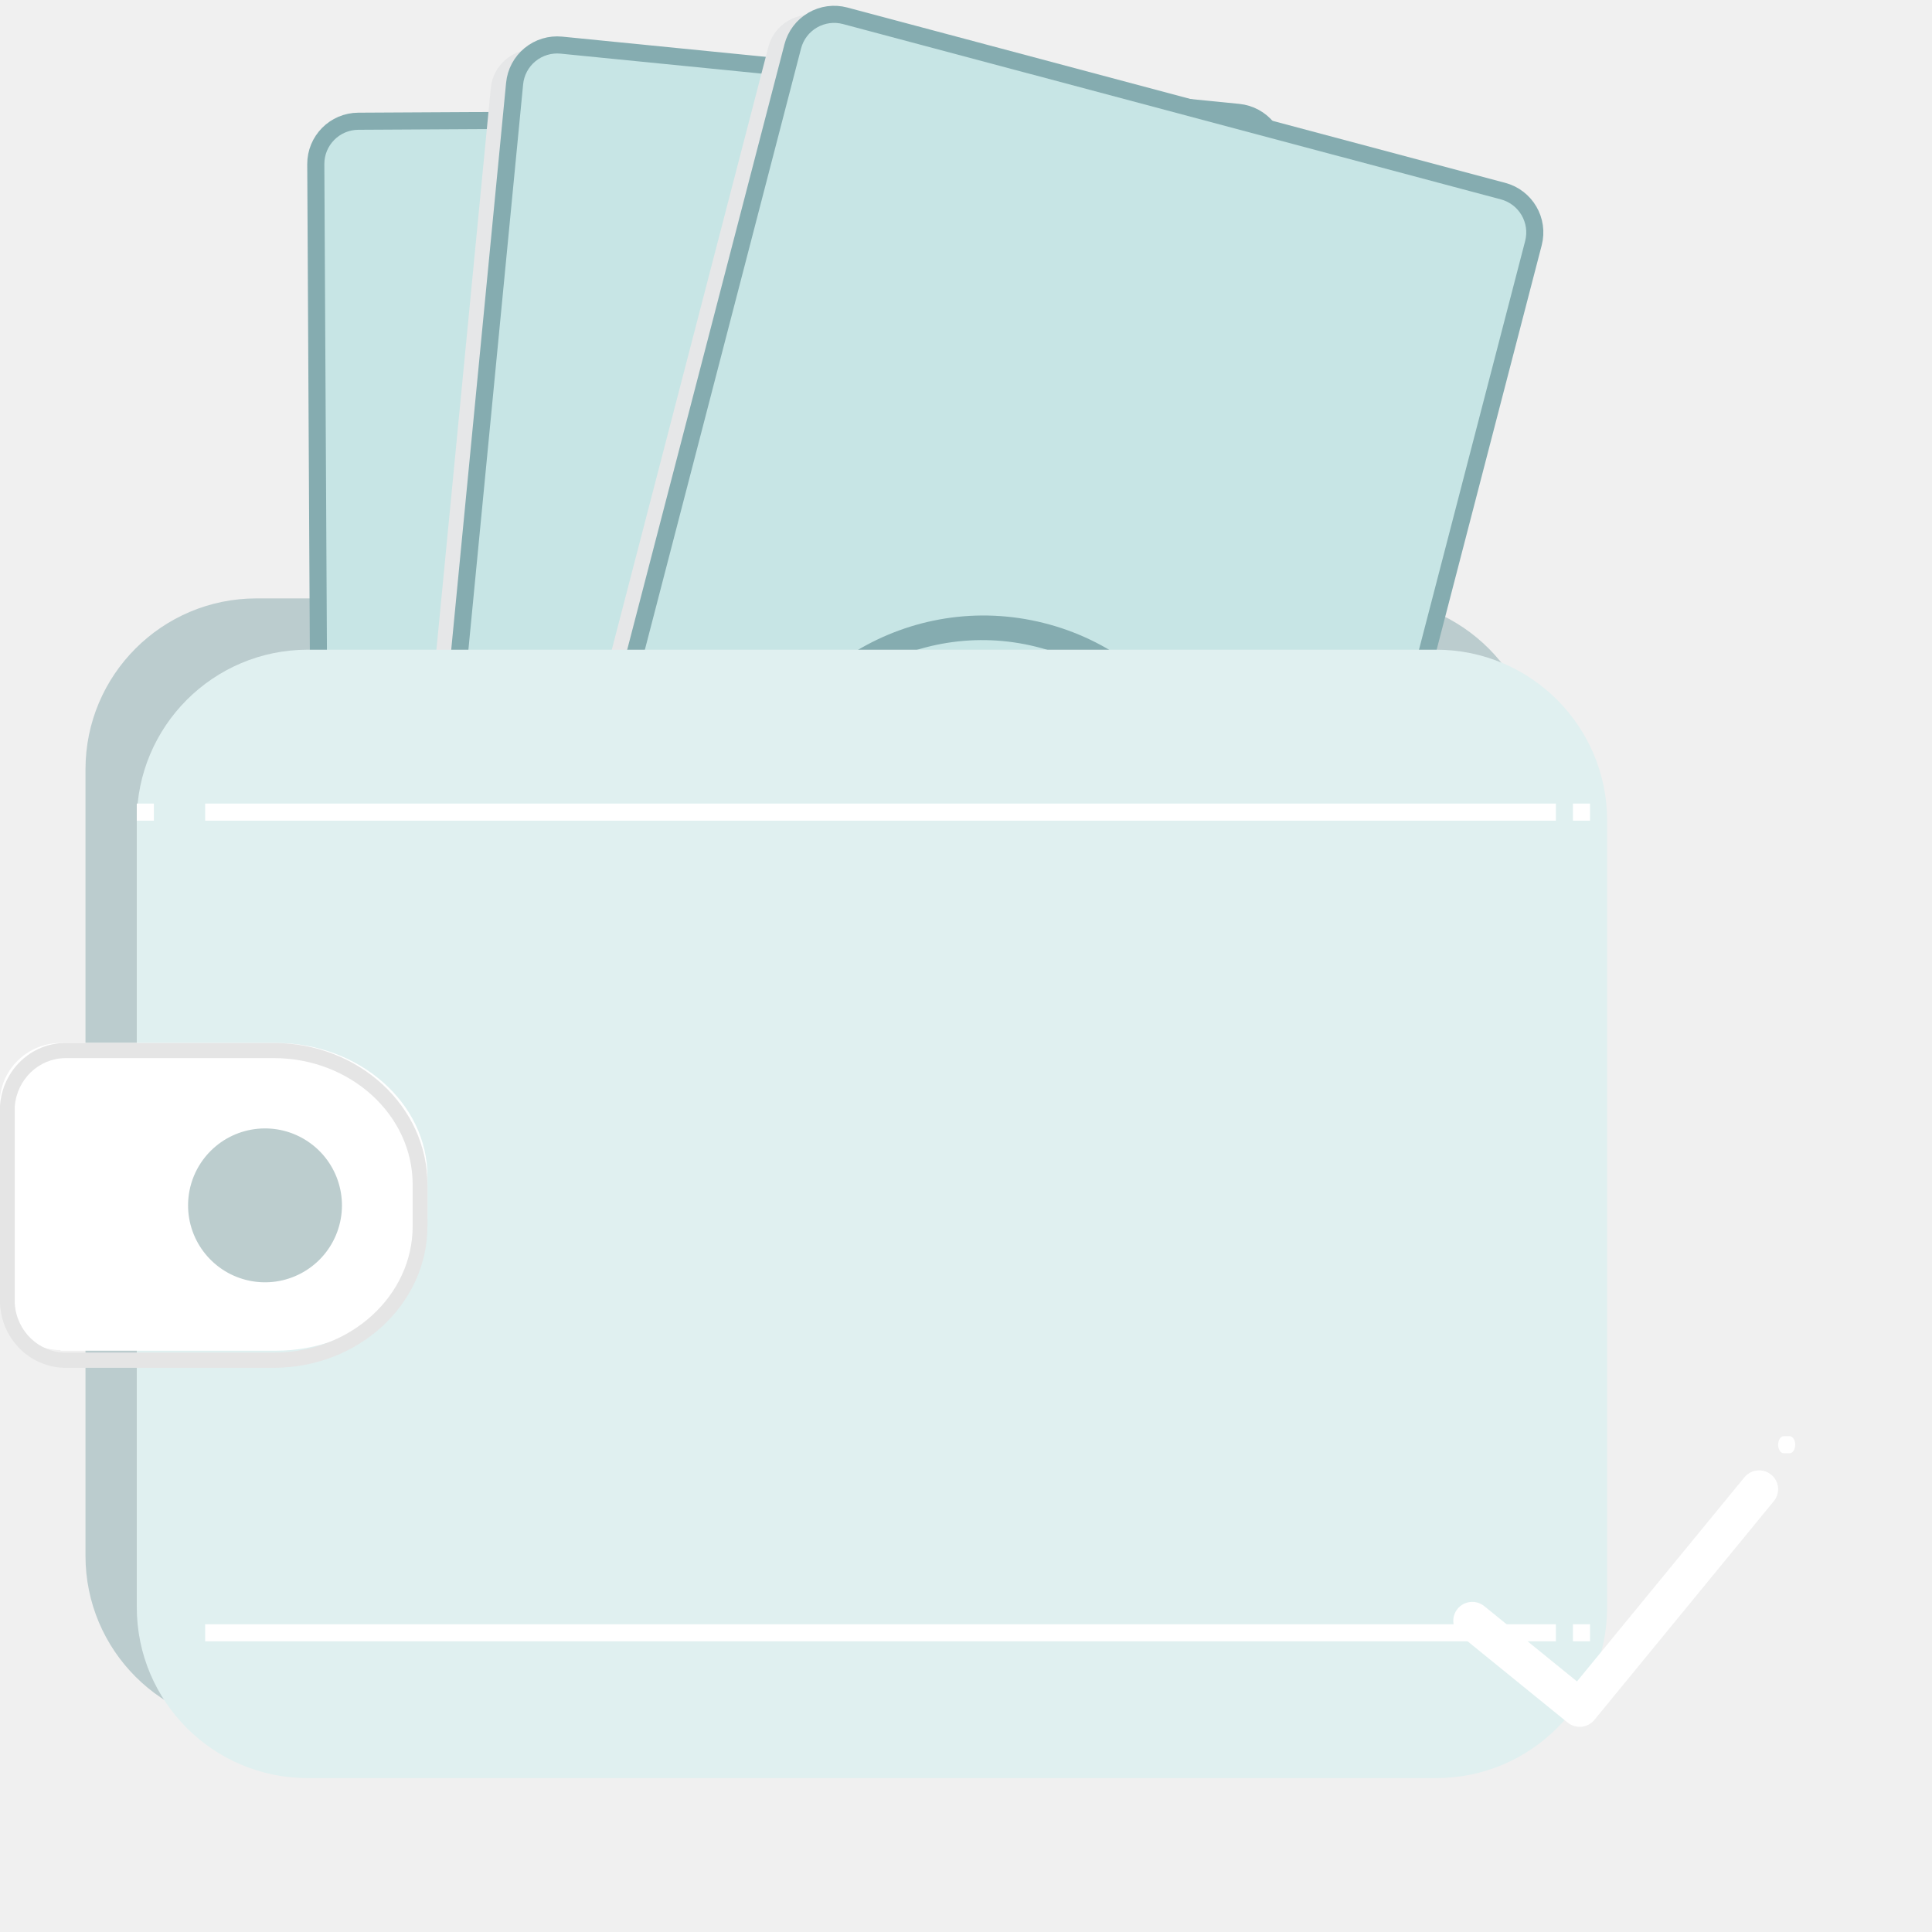
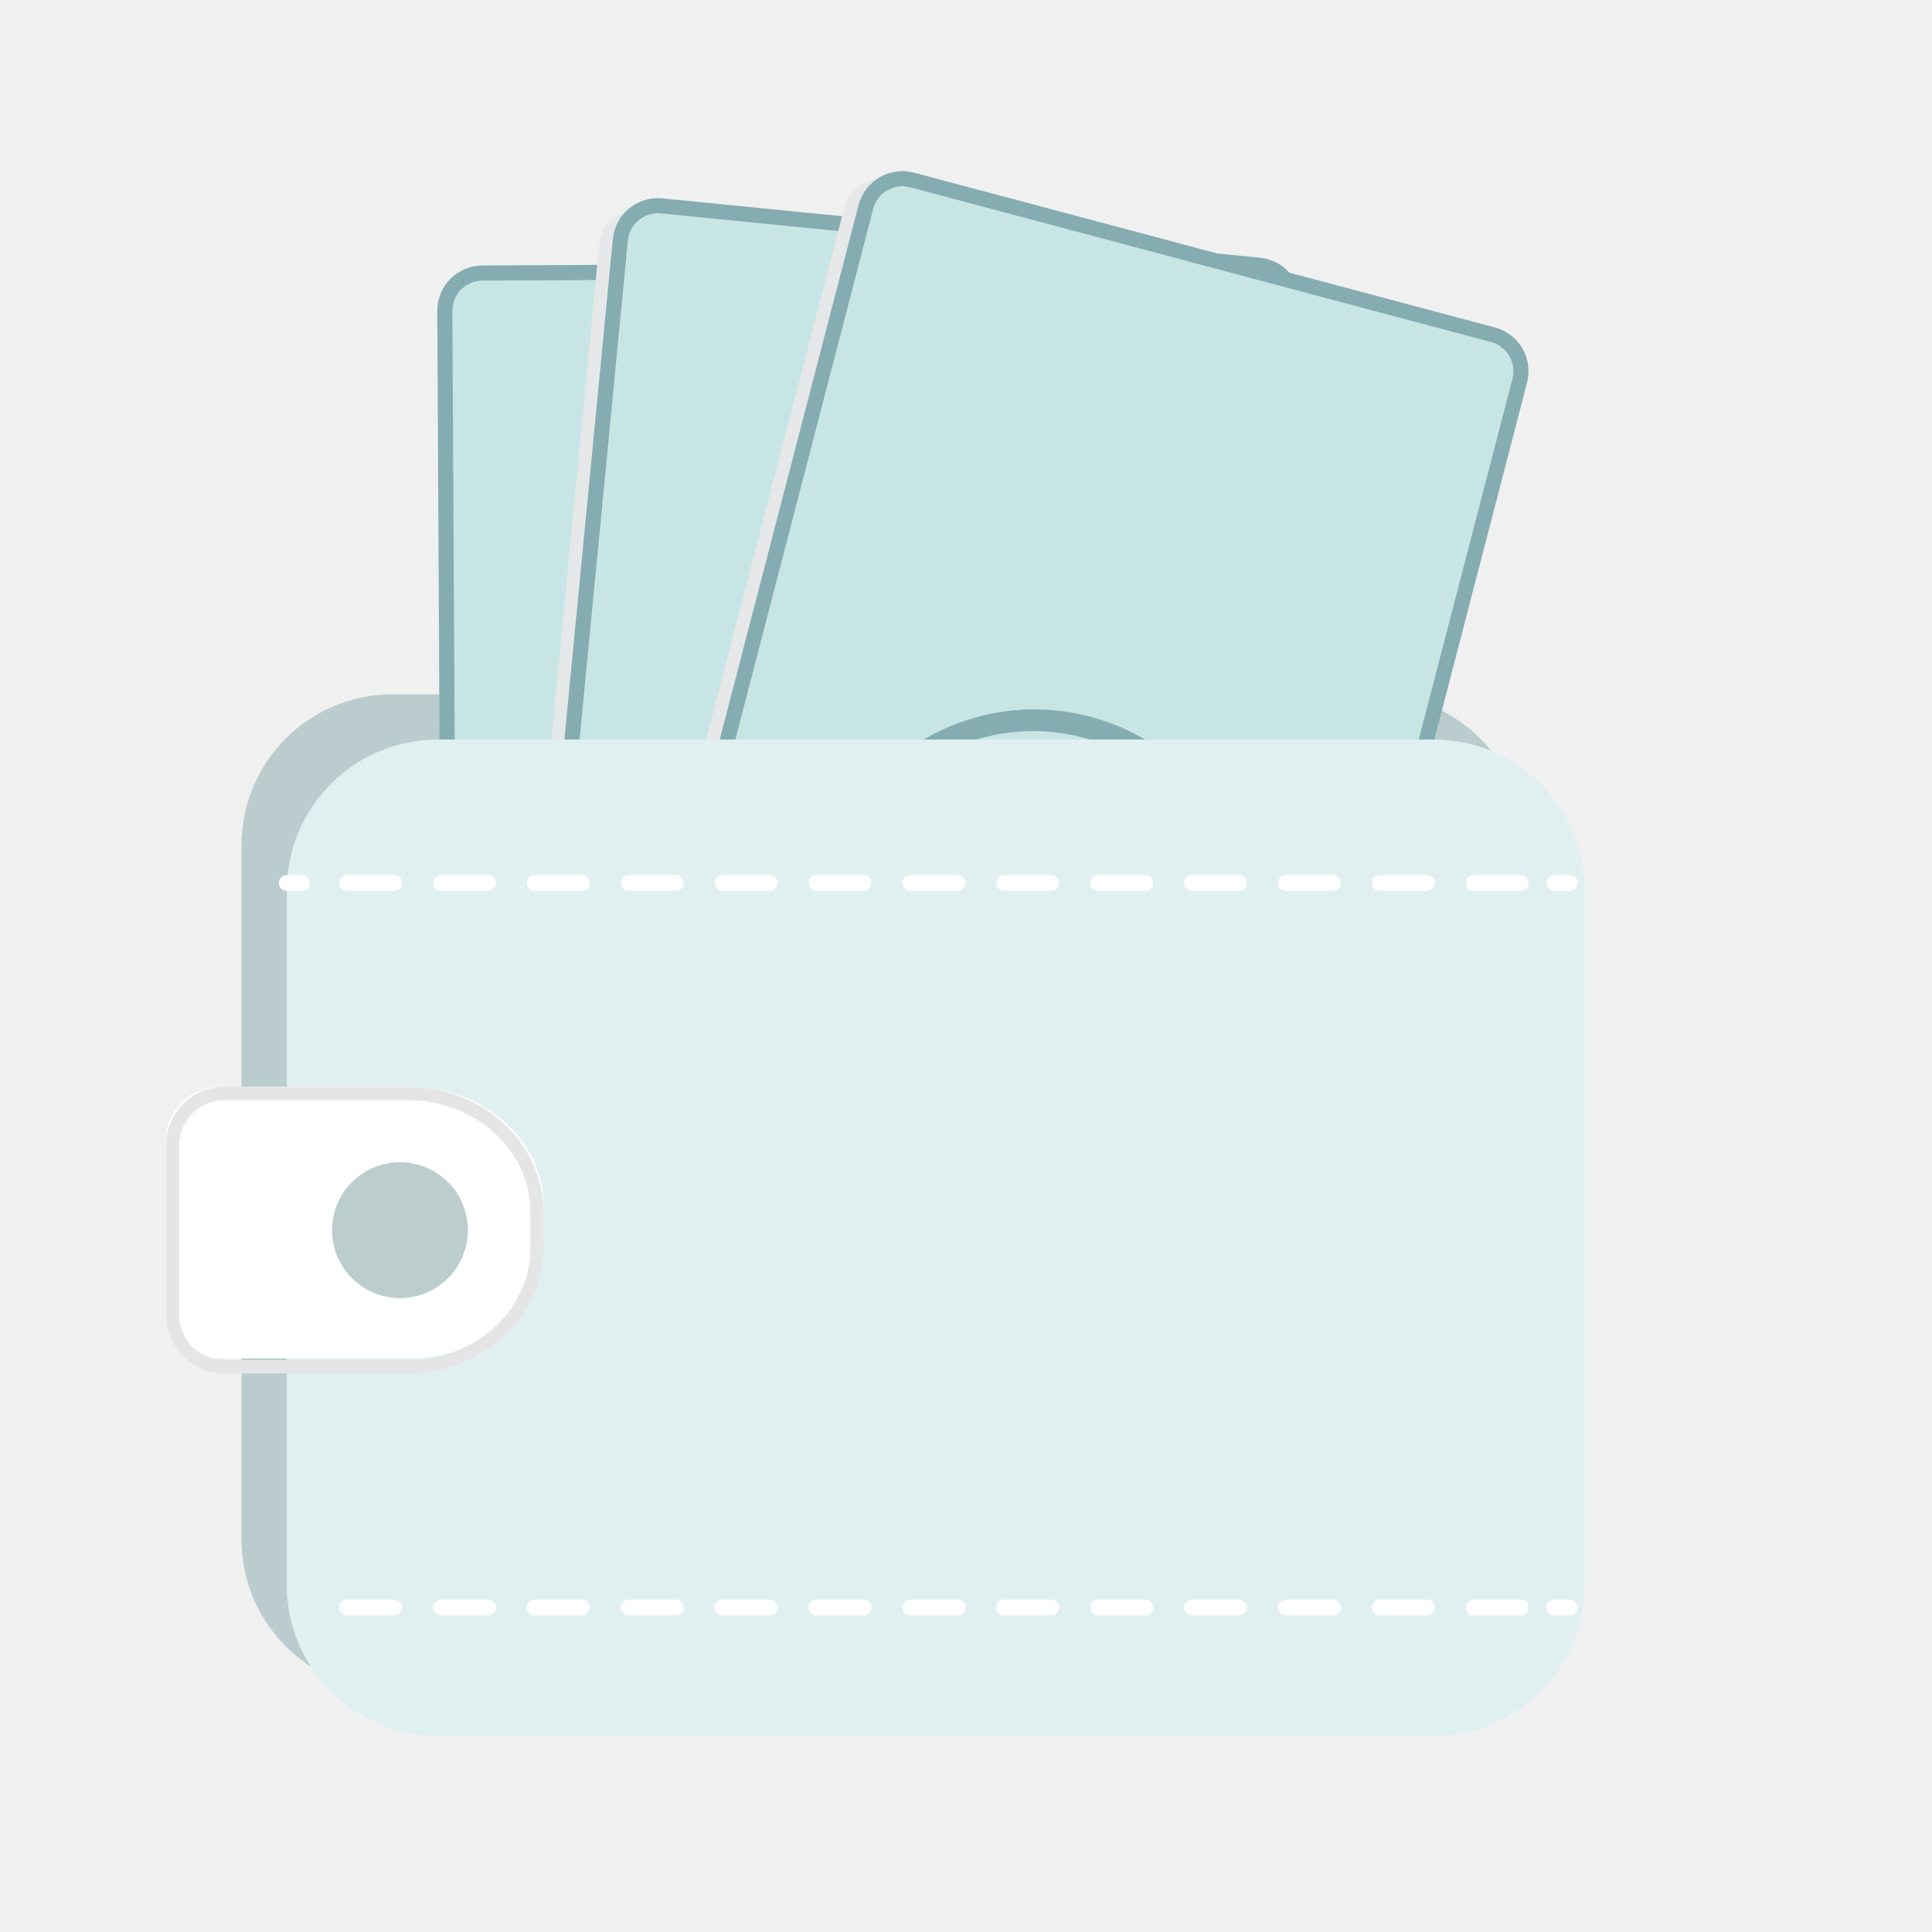
- <svg width="113" height="113">
-   <g fill="none">
-     <path d="M-11-11h128v128H-11z" />
-     <path d="M-11-11h128v128H-11z" />
-     <rect width="85" height="66" x="5" y="35" fill="#BBCCCE" rx="10" transform="rotate(-180 47.5 68)" />
-     <path fill="#C7E5E5" stroke="#85ACB0" d="M20.957 7.091l39.785-.218a2.5 2.5 0 012.514 2.486l.471 88.289a2.501 2.501 0 01-2.486 2.514l-39.786.218a2.5 2.5 0 01-2.514-2.486l-.471-88.29a2.501 2.501 0 012.487-2.513z" />
-     <path fill="#85ACB0" d="M27.015 54.16c-.361-8.003 5.83-14.783 13.83-15.145 8-.362 14.778 5.832 15.14 13.835.362 8.002-5.829 14.783-13.828 15.146h-.625c-7.821.173-14.31-6.012-14.517-13.836zm27.583-.15a13.203 13.203 0 00-7.727-12.488 13.194 13.194 0 00-14.487 2.385 13.207 13.207 0 00-3.318 14.307 13.2 13.2 0 0011.956 8.524h.572c7.09.044 12.893-5.635 13.004-12.728z" />
-     <path fill="#85ACB0" d="M31.027 52.952h2.134a7.201 7.201 0 01.78-2.888A7.689 7.689 0 0135.544 48l1.904 2.046c-.452.424-.835.92-1.134 1.467a5.1 5.1 0 00-.593 1.747h4.172a7.162 7.162 0 011.771-3.72 3.974 3.974 0 012.808-1.133 4.074 4.074 0 012.94 1.069 5.491 5.491 0 011.427 3.35H51v2.598h-2.135a7.624 7.624 0 01-.673 2.408 5.758 5.758 0 01-1.4 1.811l-1.957-2.037a4.97 4.97 0 00.833-.996c.266-.426.452-.899.549-1.394h-3.888a7.897 7.897 0 01-1.586 3.621 3.583 3.583 0 01-2.799 1.16 4.476 4.476 0 01-3.011-1.114 5.346 5.346 0 01-1.692-3.386H31l.027-2.545zm13.454-1.44a1.33 1.33 0 00-1.045.4c-.295.374-.507.81-.62 1.276h3.428a2.212 2.212 0 00-.603-1.313 1.538 1.538 0 00-1.116-.39l-.044.028zM37.67 56.81c.352-.003.697-.11.992-.308.393-.304.669-.74.78-1.23h-3.65c.115.46.373.87.735 1.167.353.263.787.388 1.222.353l-.08.018z" />
-     <path fill="#E6E7E8" d="M20.2 93.014l8.506-87.867A2.5 2.5 0 0131.44 2.9l39.597 3.932a2.5 2.5 0 012.241 2.729l-8.506 87.868a2.5 2.5 0 01-2.735 2.247L22.44 95.743a2.5 2.5 0 01-2.241-2.729z" />
-     <path fill="#C7E5E5" stroke="#85ACB0" d="M21.594 92.755l8.505-87.868a2.5 2.5 0 012.736-2.247l39.597 3.933A2.5 2.5 0 0174.673 9.3l-8.506 87.87a2.5 2.5 0 01-2.735 2.247l-39.597-3.933a2.5 2.5 0 01-2.241-2.728z" />
-     <path fill="#85ACB0" d="M34.043 49.67c.458-7.99 7.3-14.098 15.284-13.646 7.986.451 14.095 7.291 13.65 15.282-.445 7.99-7.275 14.11-15.26 13.672l-.625-.053c-7.813-.608-13.655-7.437-13.049-15.256zm27.425 2.69a13.192 13.192 0 00-6.39-13.208 13.174 13.174 0 00-14.639.878 13.194 13.194 0 00-4.766 13.878 13.184 13.184 0 0011.006 9.698l.554.07c7.044.774 13.395-4.275 14.235-11.316z" />
-     <path fill="#85ACB0" d="M38.28 48.579l2.106.203a7.413 7.413 0 011.061-2.866A7.55 7.55 0 0143.202 44l1.666 2.276c-.475.383-.89.844-1.228 1.363a5.183 5.183 0 00-.754 1.75l4.096.434a7.33 7.33 0 012.097-3.621 3.855 3.855 0 012.877-.848 3.984 3.984 0 012.833 1.456 5.718 5.718 0 011.08 3.547l2.131.221-.246 2.635-2.131-.23a7.595 7.595 0 01-.877 2.368A5.67 5.67 0 0153.193 57l-1.754-2.266a5.4 5.4 0 00.877-.922 4.32 4.32 0 00.675-1.354l-3.824-.378a8.122 8.122 0 01-1.921 3.446 3.491 3.491 0 01-2.878.921 4.424 4.424 0 01-2.824-1.53 5.55 5.55 0 01-1.351-3.565L38 51.112l.28-2.533zm13.395 0a1.288 1.288 0 00-1.061.304c-.333.34-.588.757-.746 1.216l3.378.341a2.303 2.303 0 00-.5-1.336 1.589 1.589 0 00-1.035-.553l-.036.028zm-7.201 4.607c.347.034.697-.036 1.008-.203.392-.283.677-.7.807-1.18l-3.587-.368c.068.478.28.92.605 1.262.323.3.736.473 1.167.489z" />
-     <path fill="#E6E7E8" d="M22.764 88.123l22.177-85.38A2.5 2.5 0 0148.005.956l38.48 10.254a2.5 2.5 0 011.776 3.045l-22.177 85.38a2.5 2.5 0 01-3.063 1.787l-38.48-10.254a2.5 2.5 0 01-1.777-3.045z" />
-     <path fill="#C7E5E5" stroke="#85ACB0" d="M24.19 88.09L46.368 2.71A2.5 2.5 0 0149.431.923l38.48 10.255a2.5 2.5 0 011.777 3.044L67.51 99.602a2.5 2.5 0 01-3.064 1.787l-38.48-10.254a2.5 2.5 0 01-1.776-3.044z" />
-     <path fill="#85ACB0" d="M43.407 47.34c1.74-7.809 9.466-12.727 17.26-10.992 7.795 1.736 12.713 9.47 10.989 17.282-1.725 7.812-9.439 12.747-17.237 11.028l-.614-.15a14.173 14.173 0 01-8.75-6.426 14.221 14.221 0 01-1.648-10.743zm26.604 7.032c2.087-6.947-1.84-14.275-8.774-16.37-6.933-2.095-14.249 1.835-16.344 8.78-2.095 6.946 1.823 14.278 8.754 16.382l.544.15c6.813 1.87 13.86-2.107 15.794-8.915l.026-.027z" />
-     <path fill="#85ACB0" d="M47.665 47.565l2.068.534a7.056 7.056 0 011.5-2.566A7.358 7.358 0 0153.308 44l1.278 2.433a5.716 5.716 0 00-1.465 1.105 4.831 4.831 0 00-1.011 1.506l4.028 1.07a6.943 6.943 0 012.618-3.075 3.978 3.978 0 013.008-.348c1.08.24 2.02.904 2.609 1.845.582 1.09.77 2.35.532 3.565l2.094.561-.612 2.468-2.094-.56a6.984 6.984 0 01-1.26 2.111A5.61 5.61 0 0161.259 58l-1.375-2.442a4.76 4.76 0 001.056-.73 3.99 3.99 0 00.887-1.177l-3.762-.98a7.835 7.835 0 01-2.45 2.985 3.66 3.66 0 01-2.998.375 4.579 4.579 0 01-2.662-1.854 5.196 5.196 0 01-.799-3.618L47 49.979l.665-2.414zm13.381 2.138a1.344 1.344 0 00-1.136.08 3.142 3.142 0 00-.887 1.043l3.319.891a2.164 2.164 0 00-.302-1.363 1.624 1.624 0 00-.985-.668l-.009.017zm-7.906 3.27c.339.105.7.105 1.038 0 .436-.202.788-.552.994-.988l-3.55-.891c-.004.469.139.927.41 1.31.275.339.662.569 1.09.65l.018-.08z" />
-     <rect width="86" height="66" x="8" y="38" fill="#E0F0F0" rx="10" transform="rotate(-180 51 71)" />
-     <path stroke="#FFF" d="M12 95.5h79m1 0h1m-85-48h1m3 0h79m1 0h1" />
-     <path fill="#FFF" d="M3.538 78.965c-1.87-.02-3.412-1.452-3.538-3.29V64.21c.165-1.803 1.69-3.19 3.53-3.21h12.602C21.022 61 25 64.528 25 68.787v2.426C25 75.508 21.023 79 16.132 79H3.538v-.035z" />
-     <path fill="#E5E5E5" d="M3.861 61.887h12.155c4.475 0 8.12 3.32 8.12 7.393v2.44c0 4.074-3.645 7.393-8.12 7.393H3.87c-1.583.013-2.9-1.244-3.006-2.867V64.71c.126-1.59 1.417-2.818 2.972-2.822h.025zM3.836 61C1.816 61 .14 62.604 0 64.674v11.599c.115 2.094 1.803 3.73 3.844 3.727h12.172C20.966 80 25 76.282 25 71.72v-2.44C25 64.7 20.974 61 16.016 61H3.836z" />
-     <path fill="#BCCDCE" d="M11 70.472a4.5 4.5 0 101.318-3.154A4.5 4.5 0 0011 70.5v-.028z" />
-     <path fill="#FFF" d="M104.667 85h-.334c-.184 0-.333-.224-.333-.5s.15-.5.333-.5h.334c.184 0 .333.224.333.5s-.15.5-.333.5m-12.274 16a1.12 1.12 0 01-.705-.25l-6.28-5.102a1.097 1.097 0 01-.156-1.552 1.117 1.117 0 011.564-.153l5.419 4.401 9.792-11.937a1.118 1.118 0 011.563-.16c.476.383.548 1.078.16 1.55l-10.495 12.796a1.106 1.106 0 01-.862.407" />
+ <svg xmlns="http://www.w3.org/2000/svg" width="128" height="128">
+   <g fill="none" fill-rule="evenodd">
+     <path d="M0 0h128v128H0z" />
+     <rect width="85" height="66" x="16" y="46" fill="#BBCCCE" fill-rule="nonzero" rx="10" transform="rotate(-180 58.5 79)" />
+     <path fill="#C7E5E5" fill-rule="nonzero" stroke="#85ACB0" d="M31.957 18.091l39.785-.218a2.5 2.5 0 012.514 2.486s0 0 0 0l.471 88.289a2.502 2.502 0 01-2.486 2.514l-39.786.218a2.5 2.5 0 01-2.514-2.486s0 0 0 0l-.471-88.29a2.5 2.5 0 012.487-2.513z" />
+     <path fill="#85ACB0" fill-rule="nonzero" d="M38.015 65.16c-.361-8.003 5.83-14.783 13.83-15.145 8-.362 14.778 5.832 15.14 13.835.362 8.002-5.829 14.783-13.828 15.146h-.625c-7.821.173-14.31-6.012-14.517-13.836zm27.583-.15a13.203 13.203 0 00-7.727-12.488 13.192 13.192 0 00-14.487 2.385 13.207 13.207 0 00-3.318 14.307 13.197 13.197 0 0011.956 8.524h.572c7.09.044 12.893-5.635 13.004-12.728z" />
+     <path fill="#85ACB0" fill-rule="nonzero" d="M42.027 63.952h2.134a7.19 7.19 0 01.78-2.888A7.681 7.681 0 0146.544 59l1.904 2.046c-.452.424-.835.92-1.134 1.467a5.109 5.109 0 00-.593 1.747h4.172a7.158 7.158 0 011.771-3.72 3.978 3.978 0 012.808-1.133 4.074 4.074 0 012.94 1.069 5.49 5.49 0 011.427 3.35H62v2.598h-2.135a7.596 7.596 0 01-.673 2.408 5.73 5.73 0 01-1.4 1.811l-1.957-2.037c.32-.293.6-.628.833-.996.266-.426.452-.899.549-1.394h-3.888a7.892 7.892 0 01-1.586 3.621 3.582 3.582 0 01-2.799 1.16 4.479 4.479 0 01-3.011-1.114 5.347 5.347 0 01-1.692-3.386H42l.027-2.545zm13.454-1.44a1.33 1.33 0 00-1.045.4c-.295.374-.507.81-.62 1.276h3.428a2.216 2.216 0 00-.603-1.313 1.541 1.541 0 00-1.116-.39l-.044.028zM48.67 67.81c.352-.003.697-.11.992-.308.393-.304.669-.74.78-1.23h-3.65c.115.46.373.87.735 1.167.353.263.787.388 1.222.353l-.08.018z" />
+     <path fill="#E6E7E8" fill-rule="nonzero" d="M31.2 104.014l8.506-87.867a2.5 2.5 0 012.729-2.248h.006l39.597 3.933a2.5 2.5 0 012.241 2.729l-8.506 87.868a2.5 2.5 0 01-2.729 2.247h-.006l-39.597-3.933a2.5 2.5 0 01-2.241-2.729z" />
+     <path fill="#C7E5E5" fill-rule="nonzero" stroke="#85ACB0" d="M32.594 103.755l8.505-87.868a2.5 2.5 0 012.73-2.247h.006l39.597 3.933a2.5 2.5 0 012.241 2.728l-8.506 87.868a2.502 2.502 0 01-2.73 2.248l-.005-.001-39.597-3.933a2.499 2.499 0 01-2.241-2.728z" />
+     <path fill="#85ACB0" fill-rule="nonzero" d="M45.043 60.67c.458-7.99 7.3-14.098 15.284-13.646 7.986.451 14.095 7.291 13.65 15.282-.445 7.99-7.275 14.11-15.26 13.672l-.625-.053c-7.813-.608-13.655-7.437-13.049-15.256zm27.425 2.69a13.192 13.192 0 00-6.39-13.208 13.173 13.173 0 00-14.639.878 13.196 13.196 0 00-4.766 13.878 13.183 13.183 0 0011.006 9.698l.554.07c7.044.774 13.395-4.275 14.235-11.316z" />
+     <path fill="#85ACB0" fill-rule="nonzero" d="M49.28 59.579l2.106.203a7.414 7.414 0 011.061-2.866A7.57 7.57 0 0154.202 55l1.666 2.276c-.475.383-.89.844-1.228 1.363a5.21 5.21 0 00-.754 1.75l4.096.434c.34-1.4 1.07-2.66 2.097-3.621a3.858 3.858 0 012.877-.848 3.985 3.985 0 012.833 1.456 5.721 5.721 0 011.08 3.547l2.131.221-.246 2.635-2.131-.23a7.617 7.617 0 01-.877 2.368A5.675 5.675 0 0164.193 68l-1.754-2.266a5.4 5.4 0 00.877-.922 4.32 4.32 0 00.675-1.354l-3.824-.378a8.132 8.132 0 01-1.921 3.446 3.492 3.492 0 01-2.878.921 4.419 4.419 0 01-2.824-1.53 5.544 5.544 0 01-1.351-3.565L49 62.112l.28-2.533zm13.395 0a1.287 1.287 0 00-1.061.304c-.333.34-.588.757-.746 1.216l3.378.341a2.315 2.315 0 00-.5-1.336 1.59 1.59 0 00-1.035-.553l-.036.028zm-7.201 4.607c.347.034.697-.036 1.008-.203.392-.283.677-.7.807-1.18l-3.587-.368c.068.478.28.92.605 1.262.323.3.736.473 1.167.489z" />
+     <path fill="#E6E7E8" fill-rule="nonzero" d="M33.764 99.123l22.177-85.38a2.5 2.5 0 013.048-1.791l.016.004 38.48 10.254a2.5 2.5 0 011.776 3.045l-22.177 85.38a2.5 2.5 0 01-3.048 1.791l-.015-.004-38.48-10.254a2.501 2.501 0 01-1.777-3.045z" />
+     <path fill="#C7E5E5" fill-rule="nonzero" stroke="#85ACB0" d="M35.19 99.09l22.177-85.38a2.5 2.5 0 013.049-1.79l.015.003 38.48 10.255a2.5 2.5 0 011.777 3.044l-22.177 85.38a2.5 2.5 0 01-3.048 1.791l-.016-.004-38.48-10.254a2.5 2.5 0 01-1.776-3.044z" />
+     <path fill="#85ACB0" fill-rule="nonzero" d="M54.407 58.34c1.74-7.809 9.466-12.727 17.26-10.992 7.795 1.736 12.713 9.47 10.989 17.282-1.725 7.812-9.439 12.747-17.237 11.028l-.614-.15a14.17 14.17 0 01-8.75-6.426 14.223 14.223 0 01-1.648-10.743zm26.604 7.032c2.087-6.947-1.84-14.275-8.774-16.37-6.933-2.095-14.249 1.835-16.344 8.78-2.095 6.946 1.823 14.278 8.754 16.382l.544.15c6.813 1.87 13.86-2.107 15.794-8.915l.026-.027z" />
+     <path fill="#85ACB0" fill-rule="nonzero" d="M58.665 58.565l2.068.534a7.031 7.031 0 011.5-2.566A7.34 7.34 0 0164.309 55l1.278 2.433a5.729 5.729 0 00-1.465 1.105 4.819 4.819 0 00-1.011 1.506l4.028 1.07a6.94 6.94 0 012.618-3.075 3.979 3.979 0 013.008-.348c1.08.24 2.02.904 2.609 1.845.582 1.09.77 2.35.532 3.565l2.094.561-.612 2.468-2.094-.56a6.985 6.985 0 01-1.26 2.111A5.615 5.615 0 0172.259 69l-1.375-2.442a4.76 4.76 0 001.056-.73c.366-.334.667-.733.887-1.177l-3.762-.98a7.829 7.829 0 01-2.45 2.985c-.9.551-1.991.688-2.998.375a4.578 4.578 0 01-2.662-1.854 5.195 5.195 0 01-.799-3.618L58 60.979l.665-2.414zm13.381 2.138a1.347 1.347 0 00-1.136.08 3.152 3.152 0 00-.887 1.043l3.319.891a2.171 2.171 0 00-.302-1.363 1.617 1.617 0 00-.985-.668l-.009.017zm-7.906 3.27c.339.105.7.105 1.038 0 .436-.202.788-.552.994-.988l-3.55-.891c-.004.469.139.927.41 1.31.275.339.662.569 1.09.65l.018-.08z" />
+     <rect width="86" height="66" x="19" y="49" fill="#E0F0F0" fill-rule="nonzero" rx="10" transform="rotate(-180 62 82)" />
+     <path stroke="#FFF" stroke-dasharray="3.11" stroke-linecap="round" stroke-linejoin="round" stroke-width="1.05" d="M23 106.5h79" />
+     <path stroke="#FFF" stroke-linecap="round" stroke-linejoin="round" stroke-width="1.05" d="M103 106.5h1m-85-48h1" />
+     <path stroke="#FFF" stroke-dasharray="3.11" stroke-linecap="round" stroke-linejoin="round" stroke-width="1.05" d="M23 58.5h79" />
+     <path stroke="#FFF" stroke-linecap="round" stroke-linejoin="round" stroke-width="1.05" d="M103 58.5h1" />
+     <path fill="#FFF" fill-rule="nonzero" d="M14.538 89.965c-1.87-.02-3.412-1.452-3.538-3.29V75.21c.165-1.803 1.69-3.19 3.53-3.21h12.602C32.022 72 36 75.528 36 79.787v2.426C36 86.508 32.023 90 27.132 90H14.538v-.035z" />
+     <path fill="#E5E5E5" fill-rule="nonzero" d="M14.861 72.887h12.155c4.475 0 8.12 3.32 8.12 7.393v2.44c0 4.074-3.645 7.393-8.12 7.393H14.87c-1.583.013-2.901-1.244-3.006-2.867V75.71c.126-1.59 1.417-2.818 2.972-2.822h.025zM14.836 72c-2.02 0-3.695 1.604-3.836 3.674v11.599c.115 2.094 1.803 3.73 3.844 3.727h12.172C31.966 91 36 87.282 36 82.72v-2.44C36 75.7 31.974 72 27.016 72h-12.18z" />
+     <path fill="#BCCDCE" fill-rule="nonzero" d="M22 81.472a4.5 4.5 0 101.318-3.154A4.499 4.499 0 0022 81.5v-.028z" />
  </g>
</svg>
